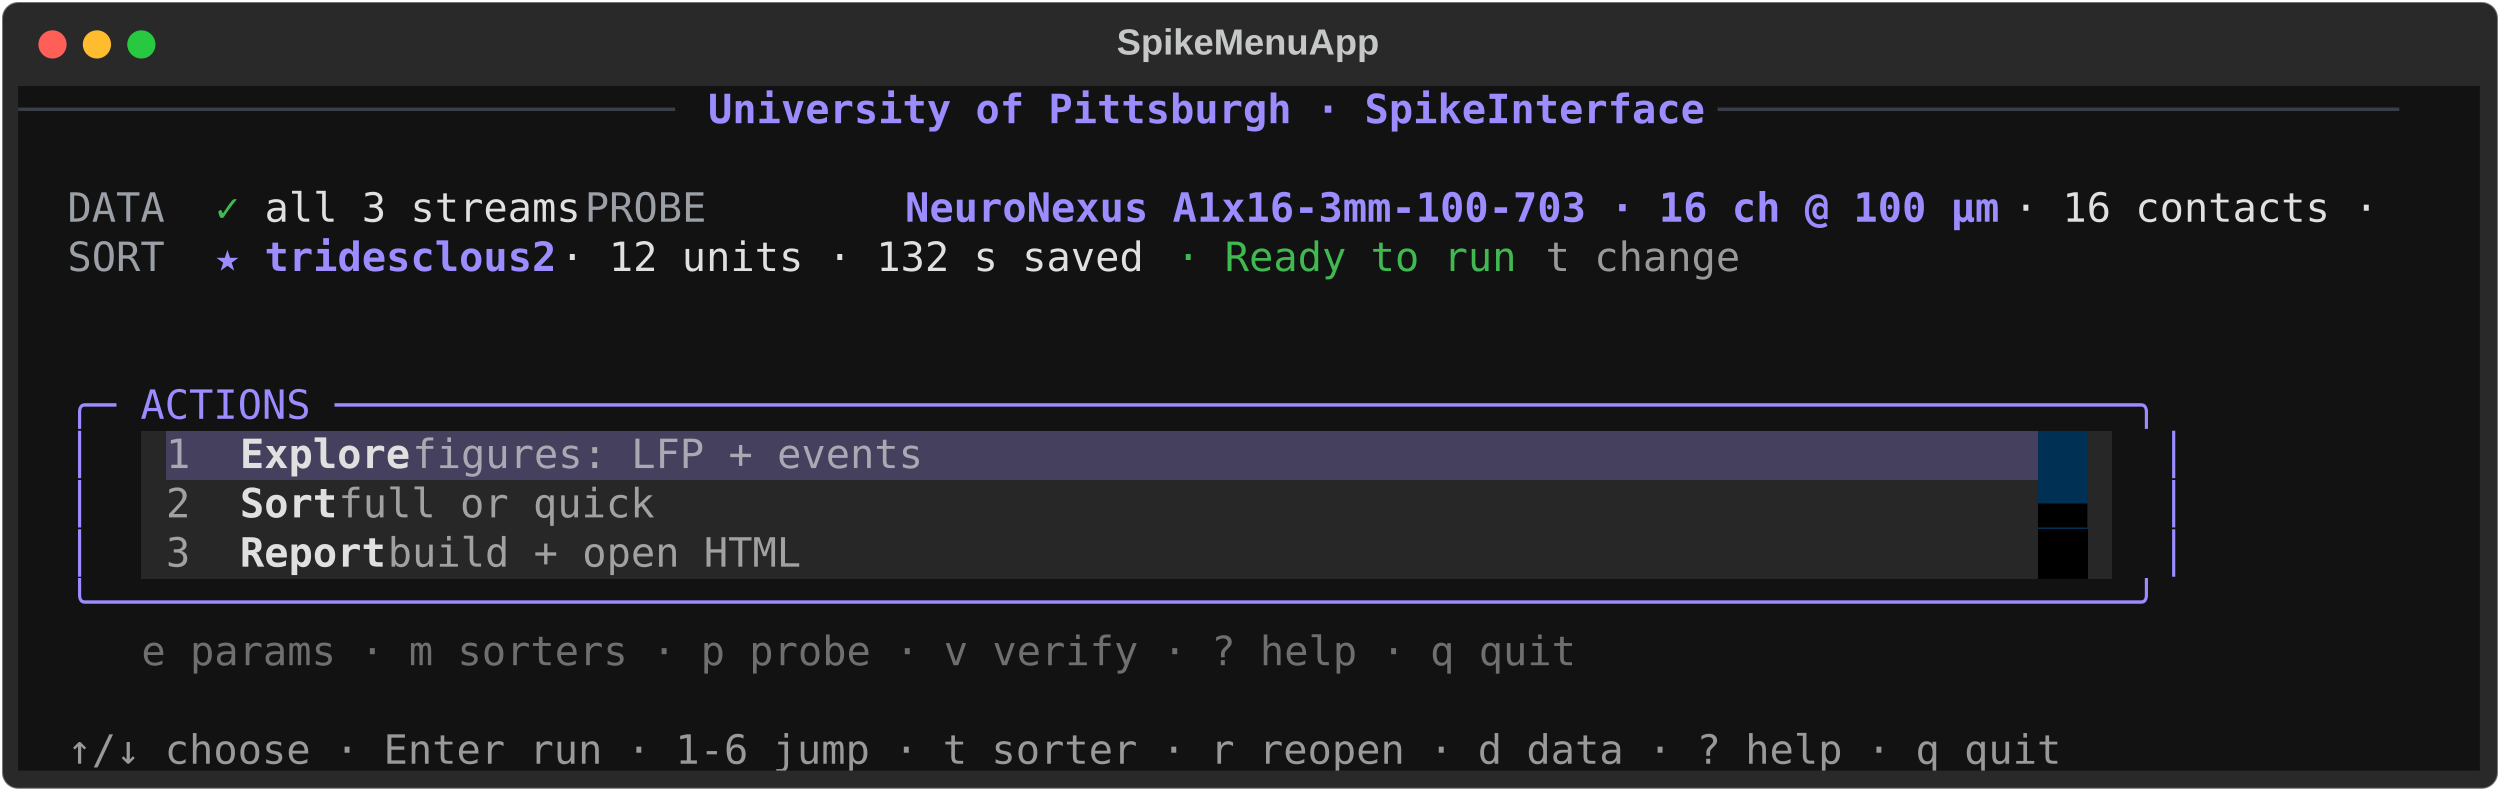
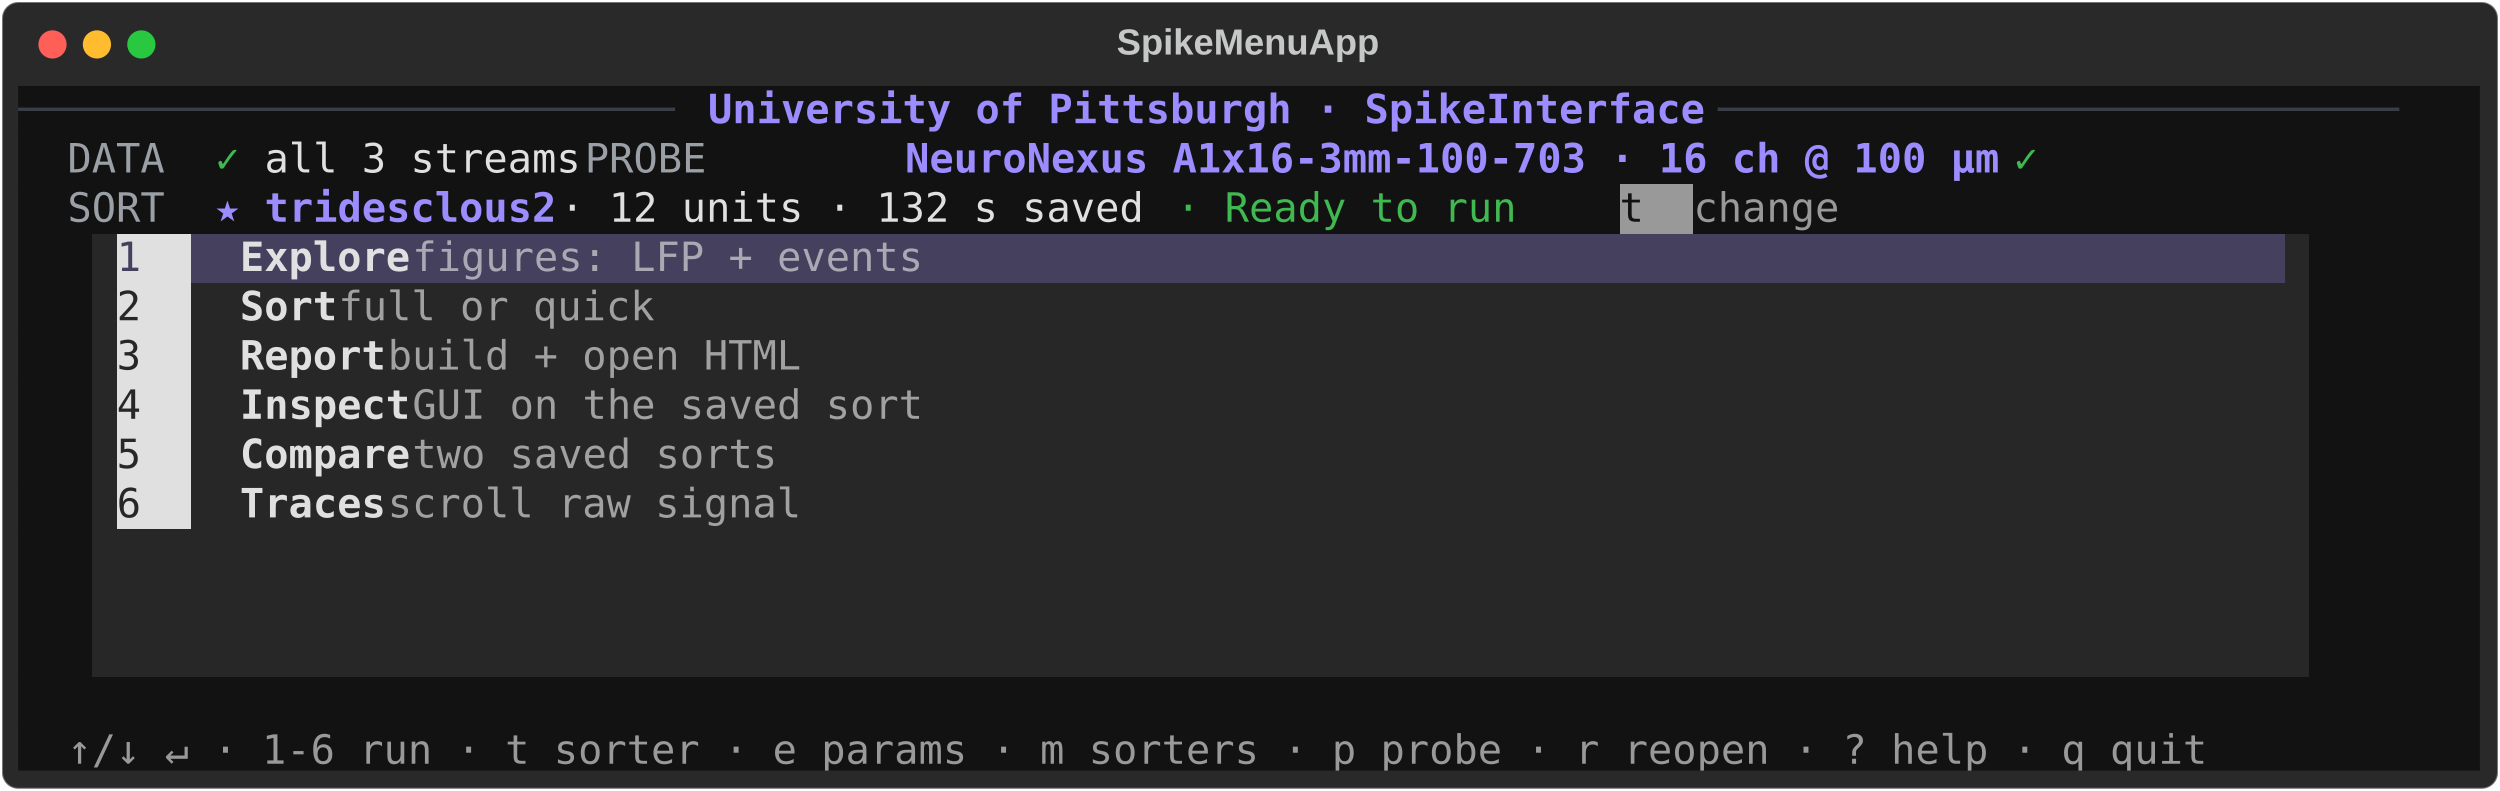
<svg xmlns="http://www.w3.org/2000/svg" class="rich-terminal" viewBox="0 0 1238 391.6">
  <style>

    @font-face {
        font-family: "Fira Code";
        src: local("FiraCode-Regular"),
                url("https://cdnjs.cloudflare.com/ajax/libs/firacode/6.2.0/woff2/FiraCode-Regular.woff2") format("woff2"),
                url("https://cdnjs.cloudflare.com/ajax/libs/firacode/6.2.0/woff/FiraCode-Regular.woff") format("woff");
        font-style: normal;
        font-weight: 400;
    }
    @font-face {
        font-family: "Fira Code";
        src: local("FiraCode-Bold"),
                url("https://cdnjs.cloudflare.com/ajax/libs/firacode/6.2.0/woff2/FiraCode-Bold.woff2") format("woff2"),
                url("https://cdnjs.cloudflare.com/ajax/libs/firacode/6.2.0/woff/FiraCode-Bold.woff") format("woff");
        font-style: bold;
        font-weight: 700;
    }

-     .terminal-117981023-matrix {
+     .terminal-595810010-matrix {
        font-family: Fira Code, monospace;
        font-size: 20px;
        line-height: 24.4px;
        font-variant-east-asian: full-width;
    }

-     .terminal-117981023-title {
+     .terminal-595810010-title {
        font-size: 18px;
        font-weight: bold;
        font-family: arial;
    }

-     .terminal-117981023-r1 { fill: #3a3f47 }
- .terminal-117981023-r2 { fill: #9b8cff;font-weight: bold }
- .terminal-117981023-r3 { fill: #e0e0e0 }
- .terminal-117981023-r4 { fill: #c5c8c6 }
- .terminal-117981023-r5 { fill: #9aa0a6 }
- .terminal-117981023-r6 { fill: #3fb950 }
- .terminal-117981023-r7 { fill: #999999 }
- .terminal-117981023-r8 { fill: #9b8cff }
- .terminal-117981023-r9 { fill: #aaa9b3 }
- .terminal-117981023-r10 { fill: #e0e0e0;font-weight: bold }
- .terminal-117981023-r11 { fill: #272727 }
- .terminal-117981023-r12 { fill: #a1a1a1 }
- .terminal-117981023-r13 { fill: #000000 }
- .terminal-117981023-r14 { fill: #6f6f6f }
+     .terminal-595810010-r1 { fill: #3a3f47 }
+ .terminal-595810010-r2 { fill: #9b8cff;font-weight: bold }
+ .terminal-595810010-r3 { fill: #e0e0e0 }
+ .terminal-595810010-r4 { fill: #c5c8c6 }
+ .terminal-595810010-r5 { fill: #9aa0a6 }
+ .terminal-595810010-r6 { fill: #3fb950 }
+ .terminal-595810010-r7 { fill: #121212 }
+ .terminal-595810010-r8 { fill: #999999 }
+ .terminal-595810010-r9 { fill: #44405d }
+ .terminal-595810010-r10 { fill: #e0e0e0;font-weight: bold }
+ .terminal-595810010-r11 { fill: #aaa9b3 }
+ .terminal-595810010-r12 { fill: #272727 }
+ .terminal-595810010-r13 { fill: #a1a1a1 }
    </style>
  <defs>
-     <clipPath id="terminal-117981023-clip-terminal">
+     <clipPath id="terminal-595810010-clip-terminal">
      <rect x="0" y="0" width="1219.0" height="340.6" />
    </clipPath>
-     <clipPath id="terminal-117981023-line-0">
+     <clipPath id="terminal-595810010-line-0">
      <rect x="0" y="1.5" width="1220" height="24.65" />
    </clipPath>
-     <clipPath id="terminal-117981023-line-1">
+     <clipPath id="terminal-595810010-line-1">
      <rect x="0" y="25.9" width="1220" height="24.65" />
    </clipPath>
-     <clipPath id="terminal-117981023-line-2">
+     <clipPath id="terminal-595810010-line-2">
      <rect x="0" y="50.3" width="1220" height="24.65" />
    </clipPath>
-     <clipPath id="terminal-117981023-line-3">
+     <clipPath id="terminal-595810010-line-3">
      <rect x="0" y="74.7" width="1220" height="24.65" />
    </clipPath>
-     <clipPath id="terminal-117981023-line-4">
+     <clipPath id="terminal-595810010-line-4">
      <rect x="0" y="99.1" width="1220" height="24.65" />
    </clipPath>
-     <clipPath id="terminal-117981023-line-5">
+     <clipPath id="terminal-595810010-line-5">
      <rect x="0" y="123.5" width="1220" height="24.65" />
    </clipPath>
-     <clipPath id="terminal-117981023-line-6">
+     <clipPath id="terminal-595810010-line-6">
      <rect x="0" y="147.9" width="1220" height="24.65" />
    </clipPath>
-     <clipPath id="terminal-117981023-line-7">
+     <clipPath id="terminal-595810010-line-7">
      <rect x="0" y="172.3" width="1220" height="24.65" />
    </clipPath>
-     <clipPath id="terminal-117981023-line-8">
+     <clipPath id="terminal-595810010-line-8">
      <rect x="0" y="196.7" width="1220" height="24.65" />
    </clipPath>
-     <clipPath id="terminal-117981023-line-9">
+     <clipPath id="terminal-595810010-line-9">
      <rect x="0" y="221.1" width="1220" height="24.65" />
    </clipPath>
-     <clipPath id="terminal-117981023-line-10">
+     <clipPath id="terminal-595810010-line-10">
      <rect x="0" y="245.5" width="1220" height="24.65" />
    </clipPath>
-     <clipPath id="terminal-117981023-line-11">
+     <clipPath id="terminal-595810010-line-11">
      <rect x="0" y="269.9" width="1220" height="24.65" />
    </clipPath>
-     <clipPath id="terminal-117981023-line-12">
+     <clipPath id="terminal-595810010-line-12">
      <rect x="0" y="294.3" width="1220" height="24.65" />
    </clipPath>
  </defs>
  <rect fill="#292929" stroke="rgba(255,255,255,0.35)" stroke-width="1" x="1" y="1" width="1236" height="389.6" rx="8" />
-   <text class="terminal-117981023-title" fill="#c5c8c6" text-anchor="middle" x="618" y="27">SpikeMenuApp</text>
+   <text class="terminal-595810010-title" fill="#c5c8c6" text-anchor="middle" x="618" y="27">SpikeMenuApp</text>
  <g transform="translate(26,22)">
    <circle cx="0" cy="0" r="7" fill="#ff5f57" />
    <circle cx="22" cy="0" r="7" fill="#febc2e" />
    <circle cx="44" cy="0" r="7" fill="#28c840" />
  </g>
-   <g transform="translate(9, 41)" clip-path="url(#terminal-117981023-clip-terminal)">
+   <g transform="translate(9, 41)" clip-path="url(#terminal-595810010-clip-terminal)">
    <rect fill="#121212" x="0" y="1.5" width="341.6" height="24.65" shape-rendering="crispEdges" />
    <rect fill="#121212" x="341.6" y="1.5" width="500.2" height="24.65" shape-rendering="crispEdges" />
    <rect fill="#121212" x="841.8" y="1.5" width="353.8" height="24.65" shape-rendering="crispEdges" />
    <rect fill="#121212" x="1195.6" y="1.5" width="24.4" height="24.65" shape-rendering="crispEdges" />
-     <rect fill="#121212" x="0" y="25.9" width="1220" height="24.65" shape-rendering="crispEdges" />
+     <rect fill="#121212" x="0" y="25.9" width="24.4" height="24.65" shape-rendering="crispEdges" />
+     <rect fill="#121212" x="24.4" y="25.9" width="73.2" height="24.65" shape-rendering="crispEdges" />
+     <rect fill="#121212" x="97.6" y="25.9" width="24.4" height="24.65" shape-rendering="crispEdges" />
+     <rect fill="#121212" x="122" y="25.9" width="158.6" height="24.65" shape-rendering="crispEdges" />
+     <rect fill="#121212" x="280.6" y="25.9" width="158.6" height="24.65" shape-rendering="crispEdges" />
+     <rect fill="#121212" x="439.2" y="25.9" width="549" height="24.65" shape-rendering="crispEdges" />
+     <rect fill="#121212" x="988.2" y="25.9" width="24.4" height="24.65" shape-rendering="crispEdges" />
+     <rect fill="#121212" x="1012.6" y="25.9" width="207.4" height="24.65" shape-rendering="crispEdges" />
    <rect fill="#121212" x="0" y="50.3" width="24.4" height="24.65" shape-rendering="crispEdges" />
    <rect fill="#121212" x="24.4" y="50.3" width="73.2" height="24.65" shape-rendering="crispEdges" />
    <rect fill="#121212" x="97.6" y="50.3" width="24.4" height="24.65" shape-rendering="crispEdges" />
-     <rect fill="#121212" x="122" y="50.3" width="158.6" height="24.65" shape-rendering="crispEdges" />
-     <rect fill="#121212" x="280.6" y="50.3" width="158.6" height="24.65" shape-rendering="crispEdges" />
-     <rect fill="#121212" x="439.2" y="50.3" width="549" height="24.65" shape-rendering="crispEdges" />
-     <rect fill="#121212" x="988.2" y="50.3" width="195.2" height="24.65" shape-rendering="crispEdges" />
-     <rect fill="#121212" x="1183.4" y="50.3" width="36.6" height="24.65" shape-rendering="crispEdges" />
-     <rect fill="#121212" x="0" y="74.7" width="24.4" height="24.65" shape-rendering="crispEdges" />
-     <rect fill="#121212" x="24.4" y="74.7" width="73.2" height="24.65" shape-rendering="crispEdges" />
-     <rect fill="#121212" x="97.6" y="74.7" width="24.4" height="24.65" shape-rendering="crispEdges" />
-     <rect fill="#121212" x="122" y="74.7" width="146.4" height="24.65" shape-rendering="crispEdges" />
-     <rect fill="#121212" x="268.4" y="74.7" width="305" height="24.65" shape-rendering="crispEdges" />
-     <rect fill="#121212" x="573.4" y="74.7" width="183" height="24.65" shape-rendering="crispEdges" />
-     <rect fill="#121212" x="756.4" y="74.7" width="134.2" height="24.65" shape-rendering="crispEdges" />
-     <rect fill="#121212" x="890.6" y="74.7" width="329.4" height="24.65" shape-rendering="crispEdges" />
-     <rect fill="#121212" x="0" y="99.1" width="1220" height="24.65" shape-rendering="crispEdges" />
-     <rect fill="#121212" x="0" y="123.5" width="1220" height="24.65" shape-rendering="crispEdges" />
-     <rect fill="#121212" x="0" y="147.9" width="24.4" height="24.65" shape-rendering="crispEdges" />
-     <rect fill="#121212" x="24.4" y="147.9" width="1049.2" height="24.65" shape-rendering="crispEdges" />
-     <rect fill="#121212" x="1073.6" y="147.9" width="146.4" height="24.65" shape-rendering="crispEdges" />
-     <rect fill="#121212" x="0" y="172.3" width="24.4" height="24.65" shape-rendering="crispEdges" />
-     <rect fill="#121212" x="24.4" y="172.3" width="12.2" height="24.65" shape-rendering="crispEdges" />
-     <rect fill="#121212" x="36.6" y="172.3" width="24.4" height="24.65" shape-rendering="crispEdges" />
-     <rect fill="#272727" x="61" y="172.3" width="12.2" height="24.65" shape-rendering="crispEdges" />
-     <rect fill="#44405d" x="73.2" y="172.3" width="36.6" height="24.65" shape-rendering="crispEdges" />
-     <rect fill="#44405d" x="109.8" y="172.3" width="85.4" height="24.65" shape-rendering="crispEdges" />
-     <rect fill="#44405d" x="195.2" y="172.3" width="292.8" height="24.65" shape-rendering="crispEdges" />
-     <rect fill="#44405d" x="488" y="172.3" width="512.4" height="24.65" shape-rendering="crispEdges" />
-     <rect fill="#003054" x="1000.4" y="172.3" width="24.4" height="24.65" shape-rendering="crispEdges" />
-     <rect fill="#272727" x="1024.8" y="172.3" width="12.2" height="24.65" shape-rendering="crispEdges" />
-     <rect fill="#121212" x="1037" y="172.3" width="24.4" height="24.65" shape-rendering="crispEdges" />
-     <rect fill="#121212" x="1061.4" y="172.3" width="12.2" height="24.65" shape-rendering="crispEdges" />
-     <rect fill="#121212" x="1073.6" y="172.3" width="146.4" height="24.65" shape-rendering="crispEdges" />
-     <rect fill="#121212" x="0" y="196.7" width="24.4" height="24.65" shape-rendering="crispEdges" />
-     <rect fill="#121212" x="24.4" y="196.7" width="12.2" height="24.65" shape-rendering="crispEdges" />
-     <rect fill="#121212" x="36.6" y="196.7" width="24.4" height="24.65" shape-rendering="crispEdges" />
-     <rect fill="#272727" x="61" y="196.7" width="12.2" height="24.65" shape-rendering="crispEdges" />
-     <rect fill="#272727" x="73.2" y="196.7" width="36.6" height="24.65" shape-rendering="crispEdges" />
-     <rect fill="#272727" x="109.8" y="196.7" width="48.8" height="24.65" shape-rendering="crispEdges" />
-     <rect fill="#272727" x="158.6" y="196.7" width="195.2" height="24.65" shape-rendering="crispEdges" />
-     <rect fill="#272727" x="353.8" y="196.7" width="646.6" height="24.65" shape-rendering="crispEdges" />
-     <rect fill="#003054" x="1000.4" y="196.7" width="24.4" height="24.65" shape-rendering="crispEdges" />
-     <rect fill="#272727" x="1024.8" y="196.7" width="12.2" height="24.65" shape-rendering="crispEdges" />
-     <rect fill="#121212" x="1037" y="196.7" width="24.4" height="24.65" shape-rendering="crispEdges" />
-     <rect fill="#121212" x="1061.4" y="196.7" width="12.2" height="24.65" shape-rendering="crispEdges" />
-     <rect fill="#121212" x="1073.6" y="196.7" width="146.4" height="24.65" shape-rendering="crispEdges" />
-     <rect fill="#121212" x="0" y="221.1" width="24.4" height="24.65" shape-rendering="crispEdges" />
-     <rect fill="#121212" x="24.4" y="221.1" width="12.2" height="24.65" shape-rendering="crispEdges" />
-     <rect fill="#121212" x="36.6" y="221.1" width="24.4" height="24.65" shape-rendering="crispEdges" />
-     <rect fill="#272727" x="61" y="221.1" width="12.2" height="24.65" shape-rendering="crispEdges" />
-     <rect fill="#272727" x="73.2" y="221.1" width="36.6" height="24.65" shape-rendering="crispEdges" />
-     <rect fill="#272727" x="109.8" y="221.1" width="73.2" height="24.65" shape-rendering="crispEdges" />
-     <rect fill="#272727" x="183" y="221.1" width="244" height="24.65" shape-rendering="crispEdges" />
-     <rect fill="#272727" x="427" y="221.1" width="573.4" height="24.65" shape-rendering="crispEdges" />
-     <rect fill="#000000" x="1000.4" y="221.1" width="24.4" height="24.65" shape-rendering="crispEdges" />
-     <rect fill="#272727" x="1024.8" y="221.1" width="12.2" height="24.65" shape-rendering="crispEdges" />
-     <rect fill="#121212" x="1037" y="221.1" width="24.4" height="24.65" shape-rendering="crispEdges" />
-     <rect fill="#121212" x="1061.4" y="221.1" width="12.2" height="24.65" shape-rendering="crispEdges" />
-     <rect fill="#121212" x="1073.6" y="221.1" width="146.4" height="24.65" shape-rendering="crispEdges" />
-     <rect fill="#121212" x="0" y="245.5" width="24.4" height="24.65" shape-rendering="crispEdges" />
-     <rect fill="#121212" x="24.4" y="245.5" width="1049.2" height="24.65" shape-rendering="crispEdges" />
-     <rect fill="#121212" x="1073.6" y="245.5" width="146.4" height="24.65" shape-rendering="crispEdges" />
-     <rect fill="#121212" x="0" y="269.9" width="61" height="24.65" shape-rendering="crispEdges" />
-     <rect fill="#121212" x="61" y="269.9" width="719.8" height="24.65" shape-rendering="crispEdges" />
-     <rect fill="#121212" x="780.8" y="269.9" width="439.2" height="24.65" shape-rendering="crispEdges" />
+     <rect fill="#121212" x="122" y="50.3" width="146.4" height="24.65" shape-rendering="crispEdges" />
+     <rect fill="#121212" x="268.4" y="50.3" width="305" height="24.65" shape-rendering="crispEdges" />
+     <rect fill="#121212" x="573.4" y="50.3" width="183" height="24.65" shape-rendering="crispEdges" />
+     <rect fill="#121212" x="756.4" y="50.3" width="36.6" height="24.65" shape-rendering="crispEdges" />
+     <rect fill="#999999" x="793" y="50.3" width="36.6" height="24.65" shape-rendering="crispEdges" />
+     <rect fill="#121212" x="829.6" y="50.3" width="85.4" height="24.65" shape-rendering="crispEdges" />
+     <rect fill="#121212" x="915" y="50.3" width="305" height="24.65" shape-rendering="crispEdges" />
+     <rect fill="#121212" x="0" y="74.7" width="36.6" height="24.65" shape-rendering="crispEdges" />
+     <rect fill="#272727" x="36.6" y="74.7" width="12.2" height="24.65" shape-rendering="crispEdges" />
+     <rect fill="#e0e0e0" x="48.8" y="74.7" width="36.6" height="24.65" shape-rendering="crispEdges" />
+     <rect fill="#44405d" x="85.4" y="74.7" width="24.4" height="24.65" shape-rendering="crispEdges" />
+     <rect fill="#44405d" x="109.8" y="74.7" width="85.4" height="24.65" shape-rendering="crispEdges" />
+     <rect fill="#44405d" x="195.2" y="74.7" width="292.8" height="24.65" shape-rendering="crispEdges" />
+     <rect fill="#44405d" x="488" y="74.7" width="634.4" height="24.65" shape-rendering="crispEdges" />
+     <rect fill="#272727" x="1122.4" y="74.7" width="12.2" height="24.65" shape-rendering="crispEdges" />
+     <rect fill="#121212" x="1134.6" y="74.7" width="85.4" height="24.65" shape-rendering="crispEdges" />
+     <rect fill="#121212" x="0" y="99.1" width="36.6" height="24.65" shape-rendering="crispEdges" />
+     <rect fill="#272727" x="36.6" y="99.1" width="12.2" height="24.65" shape-rendering="crispEdges" />
+     <rect fill="#e0e0e0" x="48.8" y="99.1" width="36.6" height="24.65" shape-rendering="crispEdges" />
+     <rect fill="#272727" x="85.4" y="99.1" width="24.4" height="24.65" shape-rendering="crispEdges" />
+     <rect fill="#272727" x="109.8" y="99.1" width="48.8" height="24.65" shape-rendering="crispEdges" />
+     <rect fill="#272727" x="158.6" y="99.1" width="195.2" height="24.65" shape-rendering="crispEdges" />
+     <rect fill="#272727" x="353.8" y="99.1" width="768.6" height="24.65" shape-rendering="crispEdges" />
+     <rect fill="#272727" x="1122.4" y="99.1" width="12.2" height="24.65" shape-rendering="crispEdges" />
+     <rect fill="#121212" x="1134.6" y="99.1" width="85.4" height="24.65" shape-rendering="crispEdges" />
+     <rect fill="#121212" x="0" y="123.5" width="36.6" height="24.65" shape-rendering="crispEdges" />
+     <rect fill="#272727" x="36.6" y="123.5" width="12.2" height="24.65" shape-rendering="crispEdges" />
+     <rect fill="#e0e0e0" x="48.8" y="123.5" width="36.6" height="24.65" shape-rendering="crispEdges" />
+     <rect fill="#272727" x="85.4" y="123.5" width="24.4" height="24.65" shape-rendering="crispEdges" />
+     <rect fill="#272727" x="109.8" y="123.5" width="73.2" height="24.65" shape-rendering="crispEdges" />
+     <rect fill="#272727" x="183" y="123.5" width="244" height="24.65" shape-rendering="crispEdges" />
+     <rect fill="#272727" x="427" y="123.5" width="695.4" height="24.65" shape-rendering="crispEdges" />
+     <rect fill="#272727" x="1122.4" y="123.5" width="12.2" height="24.65" shape-rendering="crispEdges" />
+     <rect fill="#121212" x="1134.6" y="123.5" width="85.4" height="24.65" shape-rendering="crispEdges" />
+     <rect fill="#121212" x="0" y="147.9" width="36.6" height="24.65" shape-rendering="crispEdges" />
+     <rect fill="#272727" x="36.6" y="147.9" width="12.2" height="24.65" shape-rendering="crispEdges" />
+     <rect fill="#e0e0e0" x="48.8" y="147.9" width="36.6" height="24.65" shape-rendering="crispEdges" />
+     <rect fill="#272727" x="85.4" y="147.9" width="24.4" height="24.65" shape-rendering="crispEdges" />
+     <rect fill="#272727" x="109.8" y="147.9" width="85.4" height="24.65" shape-rendering="crispEdges" />
+     <rect fill="#272727" x="195.2" y="147.9" width="292.8" height="24.65" shape-rendering="crispEdges" />
+     <rect fill="#272727" x="488" y="147.9" width="634.4" height="24.65" shape-rendering="crispEdges" />
+     <rect fill="#272727" x="1122.4" y="147.9" width="12.2" height="24.65" shape-rendering="crispEdges" />
+     <rect fill="#121212" x="1134.6" y="147.9" width="85.4" height="24.65" shape-rendering="crispEdges" />
+     <rect fill="#121212" x="0" y="172.3" width="36.6" height="24.65" shape-rendering="crispEdges" />
+     <rect fill="#272727" x="36.6" y="172.3" width="12.2" height="24.65" shape-rendering="crispEdges" />
+     <rect fill="#e0e0e0" x="48.8" y="172.3" width="36.6" height="24.65" shape-rendering="crispEdges" />
+     <rect fill="#272727" x="85.4" y="172.3" width="24.4" height="24.65" shape-rendering="crispEdges" />
+     <rect fill="#272727" x="109.8" y="172.3" width="85.4" height="24.65" shape-rendering="crispEdges" />
+     <rect fill="#272727" x="195.2" y="172.3" width="219.6" height="24.65" shape-rendering="crispEdges" />
+     <rect fill="#272727" x="414.8" y="172.3" width="707.6" height="24.65" shape-rendering="crispEdges" />
+     <rect fill="#272727" x="1122.4" y="172.3" width="12.2" height="24.65" shape-rendering="crispEdges" />
+     <rect fill="#121212" x="1134.6" y="172.3" width="85.4" height="24.65" shape-rendering="crispEdges" />
+     <rect fill="#121212" x="0" y="196.7" width="36.6" height="24.65" shape-rendering="crispEdges" />
+     <rect fill="#272727" x="36.6" y="196.7" width="12.2" height="24.65" shape-rendering="crispEdges" />
+     <rect fill="#e0e0e0" x="48.8" y="196.7" width="36.6" height="24.65" shape-rendering="crispEdges" />
+     <rect fill="#272727" x="85.4" y="196.7" width="24.4" height="24.65" shape-rendering="crispEdges" />
+     <rect fill="#272727" x="109.8" y="196.7" width="73.2" height="24.65" shape-rendering="crispEdges" />
+     <rect fill="#272727" x="183" y="196.7" width="244" height="24.65" shape-rendering="crispEdges" />
+     <rect fill="#272727" x="427" y="196.7" width="695.4" height="24.65" shape-rendering="crispEdges" />
+     <rect fill="#272727" x="1122.4" y="196.7" width="12.2" height="24.65" shape-rendering="crispEdges" />
+     <rect fill="#121212" x="1134.6" y="196.7" width="85.4" height="24.65" shape-rendering="crispEdges" />
+     <rect fill="#121212" x="0" y="221.1" width="36.6" height="24.65" shape-rendering="crispEdges" />
+     <rect fill="#272727" x="36.6" y="221.1" width="12.2" height="24.65" shape-rendering="crispEdges" />
+     <rect fill="#272727" x="48.8" y="221.1" width="1073.6" height="24.65" shape-rendering="crispEdges" />
+     <rect fill="#272727" x="1122.4" y="221.1" width="12.2" height="24.65" shape-rendering="crispEdges" />
+     <rect fill="#121212" x="1134.6" y="221.1" width="85.4" height="24.65" shape-rendering="crispEdges" />
+     <rect fill="#121212" x="0" y="245.5" width="36.6" height="24.65" shape-rendering="crispEdges" />
+     <rect fill="#272727" x="36.6" y="245.5" width="12.2" height="24.65" shape-rendering="crispEdges" />
+     <rect fill="#272727" x="48.8" y="245.5" width="1073.6" height="24.65" shape-rendering="crispEdges" />
+     <rect fill="#272727" x="1122.4" y="245.5" width="12.2" height="24.65" shape-rendering="crispEdges" />
+     <rect fill="#121212" x="1134.6" y="245.5" width="85.4" height="24.65" shape-rendering="crispEdges" />
+     <rect fill="#121212" x="0" y="269.9" width="36.6" height="24.65" shape-rendering="crispEdges" />
+     <rect fill="#272727" x="36.6" y="269.9" width="12.2" height="24.65" shape-rendering="crispEdges" />
+     <rect fill="#272727" x="48.8" y="269.9" width="1073.6" height="24.65" shape-rendering="crispEdges" />
+     <rect fill="#272727" x="1122.4" y="269.9" width="12.2" height="24.65" shape-rendering="crispEdges" />
+     <rect fill="#121212" x="1134.6" y="269.9" width="85.4" height="24.65" shape-rendering="crispEdges" />
    <rect fill="#121212" x="0" y="294.3" width="24.4" height="24.65" shape-rendering="crispEdges" />
    <rect fill="#121212" x="24.4" y="294.3" width="0" height="24.65" shape-rendering="crispEdges" />
    <rect fill="#121212" x="24.4" y="294.3" width="1195.6" height="24.65" shape-rendering="crispEdges" />
    <rect fill="#121212" x="0" y="318.7" width="24.4" height="24.65" shape-rendering="crispEdges" />
-     <rect fill="#121212" x="24.4" y="318.7" width="1000.4" height="24.65" shape-rendering="crispEdges" />
-     <rect fill="#121212" x="1024.8" y="318.7" width="195.2" height="24.65" shape-rendering="crispEdges" />
-     <g class="terminal-117981023-matrix">
-       <text class="terminal-117981023-r1" x="0" y="20" textLength="341.6" clip-path="url(#terminal-117981023-line-0)">─────────────────────────── </text>
-       <text class="terminal-117981023-r2" x="341.6" y="20" textLength="500.2" clip-path="url(#terminal-117981023-line-0)">University of Pittsburgh · SpikeInterface</text>
-       <text class="terminal-117981023-r1" x="841.8" y="20" textLength="353.8" clip-path="url(#terminal-117981023-line-0)"> ────────────────────────────</text>
-       <text class="terminal-117981023-r4" x="1220" y="20" textLength="12.2" clip-path="url(#terminal-117981023-line-0)">
- </text>
-       <text class="terminal-117981023-r4" x="1220" y="44.4" textLength="12.2" clip-path="url(#terminal-117981023-line-1)">
- </text>
-       <text class="terminal-117981023-r5" x="24.4" y="68.8" textLength="73.2" clip-path="url(#terminal-117981023-line-2)">DATA  </text>
-       <text class="terminal-117981023-r6" x="97.6" y="68.8" textLength="24.4" clip-path="url(#terminal-117981023-line-2)">✓ </text>
-       <text class="terminal-117981023-r3" x="122" y="68.8" textLength="158.6" clip-path="url(#terminal-117981023-line-2)">all 3 streams</text>
-       <text class="terminal-117981023-r5" x="280.6" y="68.8" textLength="158.6" clip-path="url(#terminal-117981023-line-2)">      PROBE  </text>
-       <text class="terminal-117981023-r2" x="439.2" y="68.8" textLength="549" clip-path="url(#terminal-117981023-line-2)">NeuroNexus A1x16-3mm-100-703 · 16 ch @ 100 µm</text>
-       <text class="terminal-117981023-r3" x="988.2" y="68.8" textLength="195.2" clip-path="url(#terminal-117981023-line-2)"> · 16 contacts ·</text>
-       <text class="terminal-117981023-r4" x="1220" y="68.8" textLength="12.2" clip-path="url(#terminal-117981023-line-2)">
- </text>
-       <text class="terminal-117981023-r5" x="24.4" y="93.2" textLength="73.2" clip-path="url(#terminal-117981023-line-3)">SORT  </text>
-       <text class="terminal-117981023-r2" x="97.6" y="93.2" textLength="24.4" clip-path="url(#terminal-117981023-line-3)">★ </text>
-       <text class="terminal-117981023-r2" x="122" y="93.2" textLength="146.4" clip-path="url(#terminal-117981023-line-3)">tridesclous2</text>
-       <text class="terminal-117981023-r3" x="268.4" y="93.2" textLength="305" clip-path="url(#terminal-117981023-line-3)"> · 12 units · 132 s saved</text>
-       <text class="terminal-117981023-r6" x="573.4" y="93.2" textLength="183" clip-path="url(#terminal-117981023-line-3)"> · Ready to run</text>
-       <text class="terminal-117981023-r7" x="756.4" y="93.2" textLength="134.2" clip-path="url(#terminal-117981023-line-3)">   t change</text>
-       <text class="terminal-117981023-r4" x="1220" y="93.2" textLength="12.2" clip-path="url(#terminal-117981023-line-3)">
- </text>
-       <text class="terminal-117981023-r4" x="1220" y="117.6" textLength="12.2" clip-path="url(#terminal-117981023-line-4)">
- </text>
-       <text class="terminal-117981023-r4" x="1220" y="142" textLength="12.2" clip-path="url(#terminal-117981023-line-5)">
- </text>
-       <text class="terminal-117981023-r8" x="24.4" y="166.4" textLength="1049.2" clip-path="url(#terminal-117981023-line-6)">╭─ ACTIONS ──────────────────────────────────────────────────────────────────────────╮</text>
-       <text class="terminal-117981023-r4" x="1220" y="166.4" textLength="12.2" clip-path="url(#terminal-117981023-line-6)">
- </text>
-       <text class="terminal-117981023-r8" x="24.4" y="190.8" textLength="12.2" clip-path="url(#terminal-117981023-line-7)">│</text>
-       <text class="terminal-117981023-r9" x="73.2" y="190.8" textLength="36.6" clip-path="url(#terminal-117981023-line-7)">1  </text>
-       <text class="terminal-117981023-r10" x="109.8" y="190.8" textLength="85.4" clip-path="url(#terminal-117981023-line-7)">Explore</text>
-       <text class="terminal-117981023-r9" x="195.2" y="190.8" textLength="292.8" clip-path="url(#terminal-117981023-line-7)">   figures: LFP + events</text>
-       <text class="terminal-117981023-r8" x="1061.4" y="190.8" textLength="12.2" clip-path="url(#terminal-117981023-line-7)">│</text>
-       <text class="terminal-117981023-r4" x="1220" y="190.8" textLength="12.2" clip-path="url(#terminal-117981023-line-7)">
- </text>
-       <text class="terminal-117981023-r8" x="24.4" y="215.2" textLength="12.2" clip-path="url(#terminal-117981023-line-8)">│</text>
-       <text class="terminal-117981023-r12" x="73.2" y="215.2" textLength="36.6" clip-path="url(#terminal-117981023-line-8)">2  </text>
-       <text class="terminal-117981023-r10" x="109.8" y="215.2" textLength="48.8" clip-path="url(#terminal-117981023-line-8)">Sort</text>
-       <text class="terminal-117981023-r12" x="158.6" y="215.2" textLength="195.2" clip-path="url(#terminal-117981023-line-8)">   full or quick</text>
-       <text class="terminal-117981023-r13" x="1000.4" y="215.2" textLength="24.4" clip-path="url(#terminal-117981023-line-8)">▄▄</text>
-       <text class="terminal-117981023-r8" x="1061.4" y="215.2" textLength="12.2" clip-path="url(#terminal-117981023-line-8)">│</text>
-       <text class="terminal-117981023-r4" x="1220" y="215.2" textLength="12.2" clip-path="url(#terminal-117981023-line-8)">
- </text>
-       <text class="terminal-117981023-r8" x="24.4" y="239.6" textLength="12.2" clip-path="url(#terminal-117981023-line-9)">│</text>
-       <text class="terminal-117981023-r12" x="73.2" y="239.6" textLength="36.6" clip-path="url(#terminal-117981023-line-9)">3  </text>
-       <text class="terminal-117981023-r10" x="109.8" y="239.6" textLength="73.2" clip-path="url(#terminal-117981023-line-9)">Report</text>
-       <text class="terminal-117981023-r12" x="183" y="239.6" textLength="244" clip-path="url(#terminal-117981023-line-9)">   build + open HTML</text>
-       <text class="terminal-117981023-r8" x="1061.4" y="239.6" textLength="12.2" clip-path="url(#terminal-117981023-line-9)">│</text>
-       <text class="terminal-117981023-r4" x="1220" y="239.6" textLength="12.2" clip-path="url(#terminal-117981023-line-9)">
- </text>
-       <text class="terminal-117981023-r8" x="24.4" y="264" textLength="1049.2" clip-path="url(#terminal-117981023-line-10)">╰────────────────────────────────────────────────────────────────────────────────────╯</text>
-       <text class="terminal-117981023-r4" x="1220" y="264" textLength="12.2" clip-path="url(#terminal-117981023-line-10)">
- </text>
-       <text class="terminal-117981023-r14" x="61" y="288.4" textLength="719.8" clip-path="url(#terminal-117981023-line-11)">e params · m sorters · p probe · v verify · ? help · q quit</text>
-       <text class="terminal-117981023-r4" x="1220" y="288.4" textLength="12.2" clip-path="url(#terminal-117981023-line-11)">
- </text>
-       <text class="terminal-117981023-r4" x="1220" y="312.8" textLength="12.2" clip-path="url(#terminal-117981023-line-12)">
- </text>
-       <text class="terminal-117981023-r7" x="24.4" y="337.2" textLength="1000.4" clip-path="url(#terminal-117981023-line-13)">↑/↓ choose · Enter run · 1-6 jump · t sorter · r reopen · d data · ? help · q quit</text>
+     <rect fill="#121212" x="24.4" y="318.7" width="1073.6" height="24.65" shape-rendering="crispEdges" />
+     <rect fill="#121212" x="1098" y="318.7" width="122" height="24.65" shape-rendering="crispEdges" />
+     <g class="terminal-595810010-matrix">
+       <text class="terminal-595810010-r1" x="0" y="20" textLength="341.6" clip-path="url(#terminal-595810010-line-0)">─────────────────────────── </text>
+       <text class="terminal-595810010-r2" x="341.6" y="20" textLength="500.2" clip-path="url(#terminal-595810010-line-0)">University of Pittsburgh · SpikeInterface</text>
+       <text class="terminal-595810010-r1" x="841.8" y="20" textLength="353.8" clip-path="url(#terminal-595810010-line-0)"> ────────────────────────────</text>
+       <text class="terminal-595810010-r4" x="1220" y="20" textLength="12.2" clip-path="url(#terminal-595810010-line-0)">
+ </text>
+       <text class="terminal-595810010-r5" x="24.4" y="44.4" textLength="73.2" clip-path="url(#terminal-595810010-line-1)">DATA  </text>
+       <text class="terminal-595810010-r6" x="97.6" y="44.4" textLength="24.4" clip-path="url(#terminal-595810010-line-1)">✓ </text>
+       <text class="terminal-595810010-r3" x="122" y="44.4" textLength="158.6" clip-path="url(#terminal-595810010-line-1)">all 3 streams</text>
+       <text class="terminal-595810010-r5" x="280.6" y="44.4" textLength="158.6" clip-path="url(#terminal-595810010-line-1)">      PROBE  </text>
+       <text class="terminal-595810010-r2" x="439.2" y="44.4" textLength="549" clip-path="url(#terminal-595810010-line-1)">NeuroNexus A1x16-3mm-100-703 · 16 ch @ 100 µm</text>
+       <text class="terminal-595810010-r6" x="988.2" y="44.4" textLength="24.4" clip-path="url(#terminal-595810010-line-1)"> ✓</text>
+       <text class="terminal-595810010-r4" x="1220" y="44.4" textLength="12.2" clip-path="url(#terminal-595810010-line-1)">
+ </text>
+       <text class="terminal-595810010-r5" x="24.4" y="68.8" textLength="73.2" clip-path="url(#terminal-595810010-line-2)">SORT  </text>
+       <text class="terminal-595810010-r2" x="97.6" y="68.8" textLength="24.4" clip-path="url(#terminal-595810010-line-2)">★ </text>
+       <text class="terminal-595810010-r2" x="122" y="68.8" textLength="146.4" clip-path="url(#terminal-595810010-line-2)">tridesclous2</text>
+       <text class="terminal-595810010-r3" x="268.4" y="68.8" textLength="305" clip-path="url(#terminal-595810010-line-2)"> · 12 units · 132 s saved</text>
+       <text class="terminal-595810010-r6" x="573.4" y="68.8" textLength="183" clip-path="url(#terminal-595810010-line-2)"> · Ready to run</text>
+       <text class="terminal-595810010-r7" x="793" y="68.8" textLength="36.6" clip-path="url(#terminal-595810010-line-2)"> t </text>
+       <text class="terminal-595810010-r8" x="829.6" y="68.8" textLength="85.4" clip-path="url(#terminal-595810010-line-2)"> change</text>
+       <text class="terminal-595810010-r4" x="1220" y="68.8" textLength="12.2" clip-path="url(#terminal-595810010-line-2)">
+ </text>
+       <text class="terminal-595810010-r9" x="48.8" y="93.2" textLength="36.6" clip-path="url(#terminal-595810010-line-3)"> 1 </text>
+       <text class="terminal-595810010-r10" x="109.8" y="93.2" textLength="85.4" clip-path="url(#terminal-595810010-line-3)">Explore</text>
+       <text class="terminal-595810010-r11" x="195.2" y="93.2" textLength="292.8" clip-path="url(#terminal-595810010-line-3)">   figures: LFP + events</text>
+       <text class="terminal-595810010-r4" x="1220" y="93.2" textLength="12.2" clip-path="url(#terminal-595810010-line-3)">
+ </text>
+       <text class="terminal-595810010-r12" x="48.8" y="117.6" textLength="36.6" clip-path="url(#terminal-595810010-line-4)"> 2 </text>
+       <text class="terminal-595810010-r10" x="109.8" y="117.6" textLength="48.8" clip-path="url(#terminal-595810010-line-4)">Sort</text>
+       <text class="terminal-595810010-r13" x="158.6" y="117.6" textLength="195.2" clip-path="url(#terminal-595810010-line-4)">   full or quick</text>
+       <text class="terminal-595810010-r4" x="1220" y="117.6" textLength="12.2" clip-path="url(#terminal-595810010-line-4)">
+ </text>
+       <text class="terminal-595810010-r12" x="48.8" y="142" textLength="36.6" clip-path="url(#terminal-595810010-line-5)"> 3 </text>
+       <text class="terminal-595810010-r10" x="109.8" y="142" textLength="73.2" clip-path="url(#terminal-595810010-line-5)">Report</text>
+       <text class="terminal-595810010-r13" x="183" y="142" textLength="244" clip-path="url(#terminal-595810010-line-5)">   build + open HTML</text>
+       <text class="terminal-595810010-r4" x="1220" y="142" textLength="12.2" clip-path="url(#terminal-595810010-line-5)">
+ </text>
+       <text class="terminal-595810010-r12" x="48.8" y="166.4" textLength="36.6" clip-path="url(#terminal-595810010-line-6)"> 4 </text>
+       <text class="terminal-595810010-r10" x="109.8" y="166.4" textLength="85.4" clip-path="url(#terminal-595810010-line-6)">Inspect</text>
+       <text class="terminal-595810010-r13" x="195.2" y="166.4" textLength="292.8" clip-path="url(#terminal-595810010-line-6)">   GUI on the saved sort</text>
+       <text class="terminal-595810010-r4" x="1220" y="166.4" textLength="12.2" clip-path="url(#terminal-595810010-line-6)">
+ </text>
+       <text class="terminal-595810010-r12" x="48.8" y="190.8" textLength="36.6" clip-path="url(#terminal-595810010-line-7)"> 5 </text>
+       <text class="terminal-595810010-r10" x="109.8" y="190.8" textLength="85.4" clip-path="url(#terminal-595810010-line-7)">Compare</text>
+       <text class="terminal-595810010-r13" x="195.2" y="190.8" textLength="219.6" clip-path="url(#terminal-595810010-line-7)">   two saved sorts</text>
+       <text class="terminal-595810010-r4" x="1220" y="190.8" textLength="12.2" clip-path="url(#terminal-595810010-line-7)">
+ </text>
+       <text class="terminal-595810010-r12" x="48.8" y="215.2" textLength="36.6" clip-path="url(#terminal-595810010-line-8)"> 6 </text>
+       <text class="terminal-595810010-r10" x="109.8" y="215.2" textLength="73.2" clip-path="url(#terminal-595810010-line-8)">Traces</text>
+       <text class="terminal-595810010-r13" x="183" y="215.2" textLength="244" clip-path="url(#terminal-595810010-line-8)">   scroll raw signal</text>
+       <text class="terminal-595810010-r4" x="1220" y="215.2" textLength="12.2" clip-path="url(#terminal-595810010-line-8)">
+ </text>
+       <text class="terminal-595810010-r4" x="1220" y="239.6" textLength="12.2" clip-path="url(#terminal-595810010-line-9)">
+ </text>
+       <text class="terminal-595810010-r4" x="1220" y="264" textLength="12.2" clip-path="url(#terminal-595810010-line-10)">
+ </text>
+       <text class="terminal-595810010-r4" x="1220" y="288.4" textLength="12.2" clip-path="url(#terminal-595810010-line-11)">
+ </text>
+       <text class="terminal-595810010-r4" x="1220" y="312.8" textLength="12.2" clip-path="url(#terminal-595810010-line-12)">
+ </text>
+       <text class="terminal-595810010-r8" x="24.4" y="337.2" textLength="1073.6" clip-path="url(#terminal-595810010-line-13)">↑/↓ ↵ · 1-6 run · t sorter · e params · m sorters · p probe · r reopen · ? help · q quit</text>
    </g>
  </g>
</svg>
